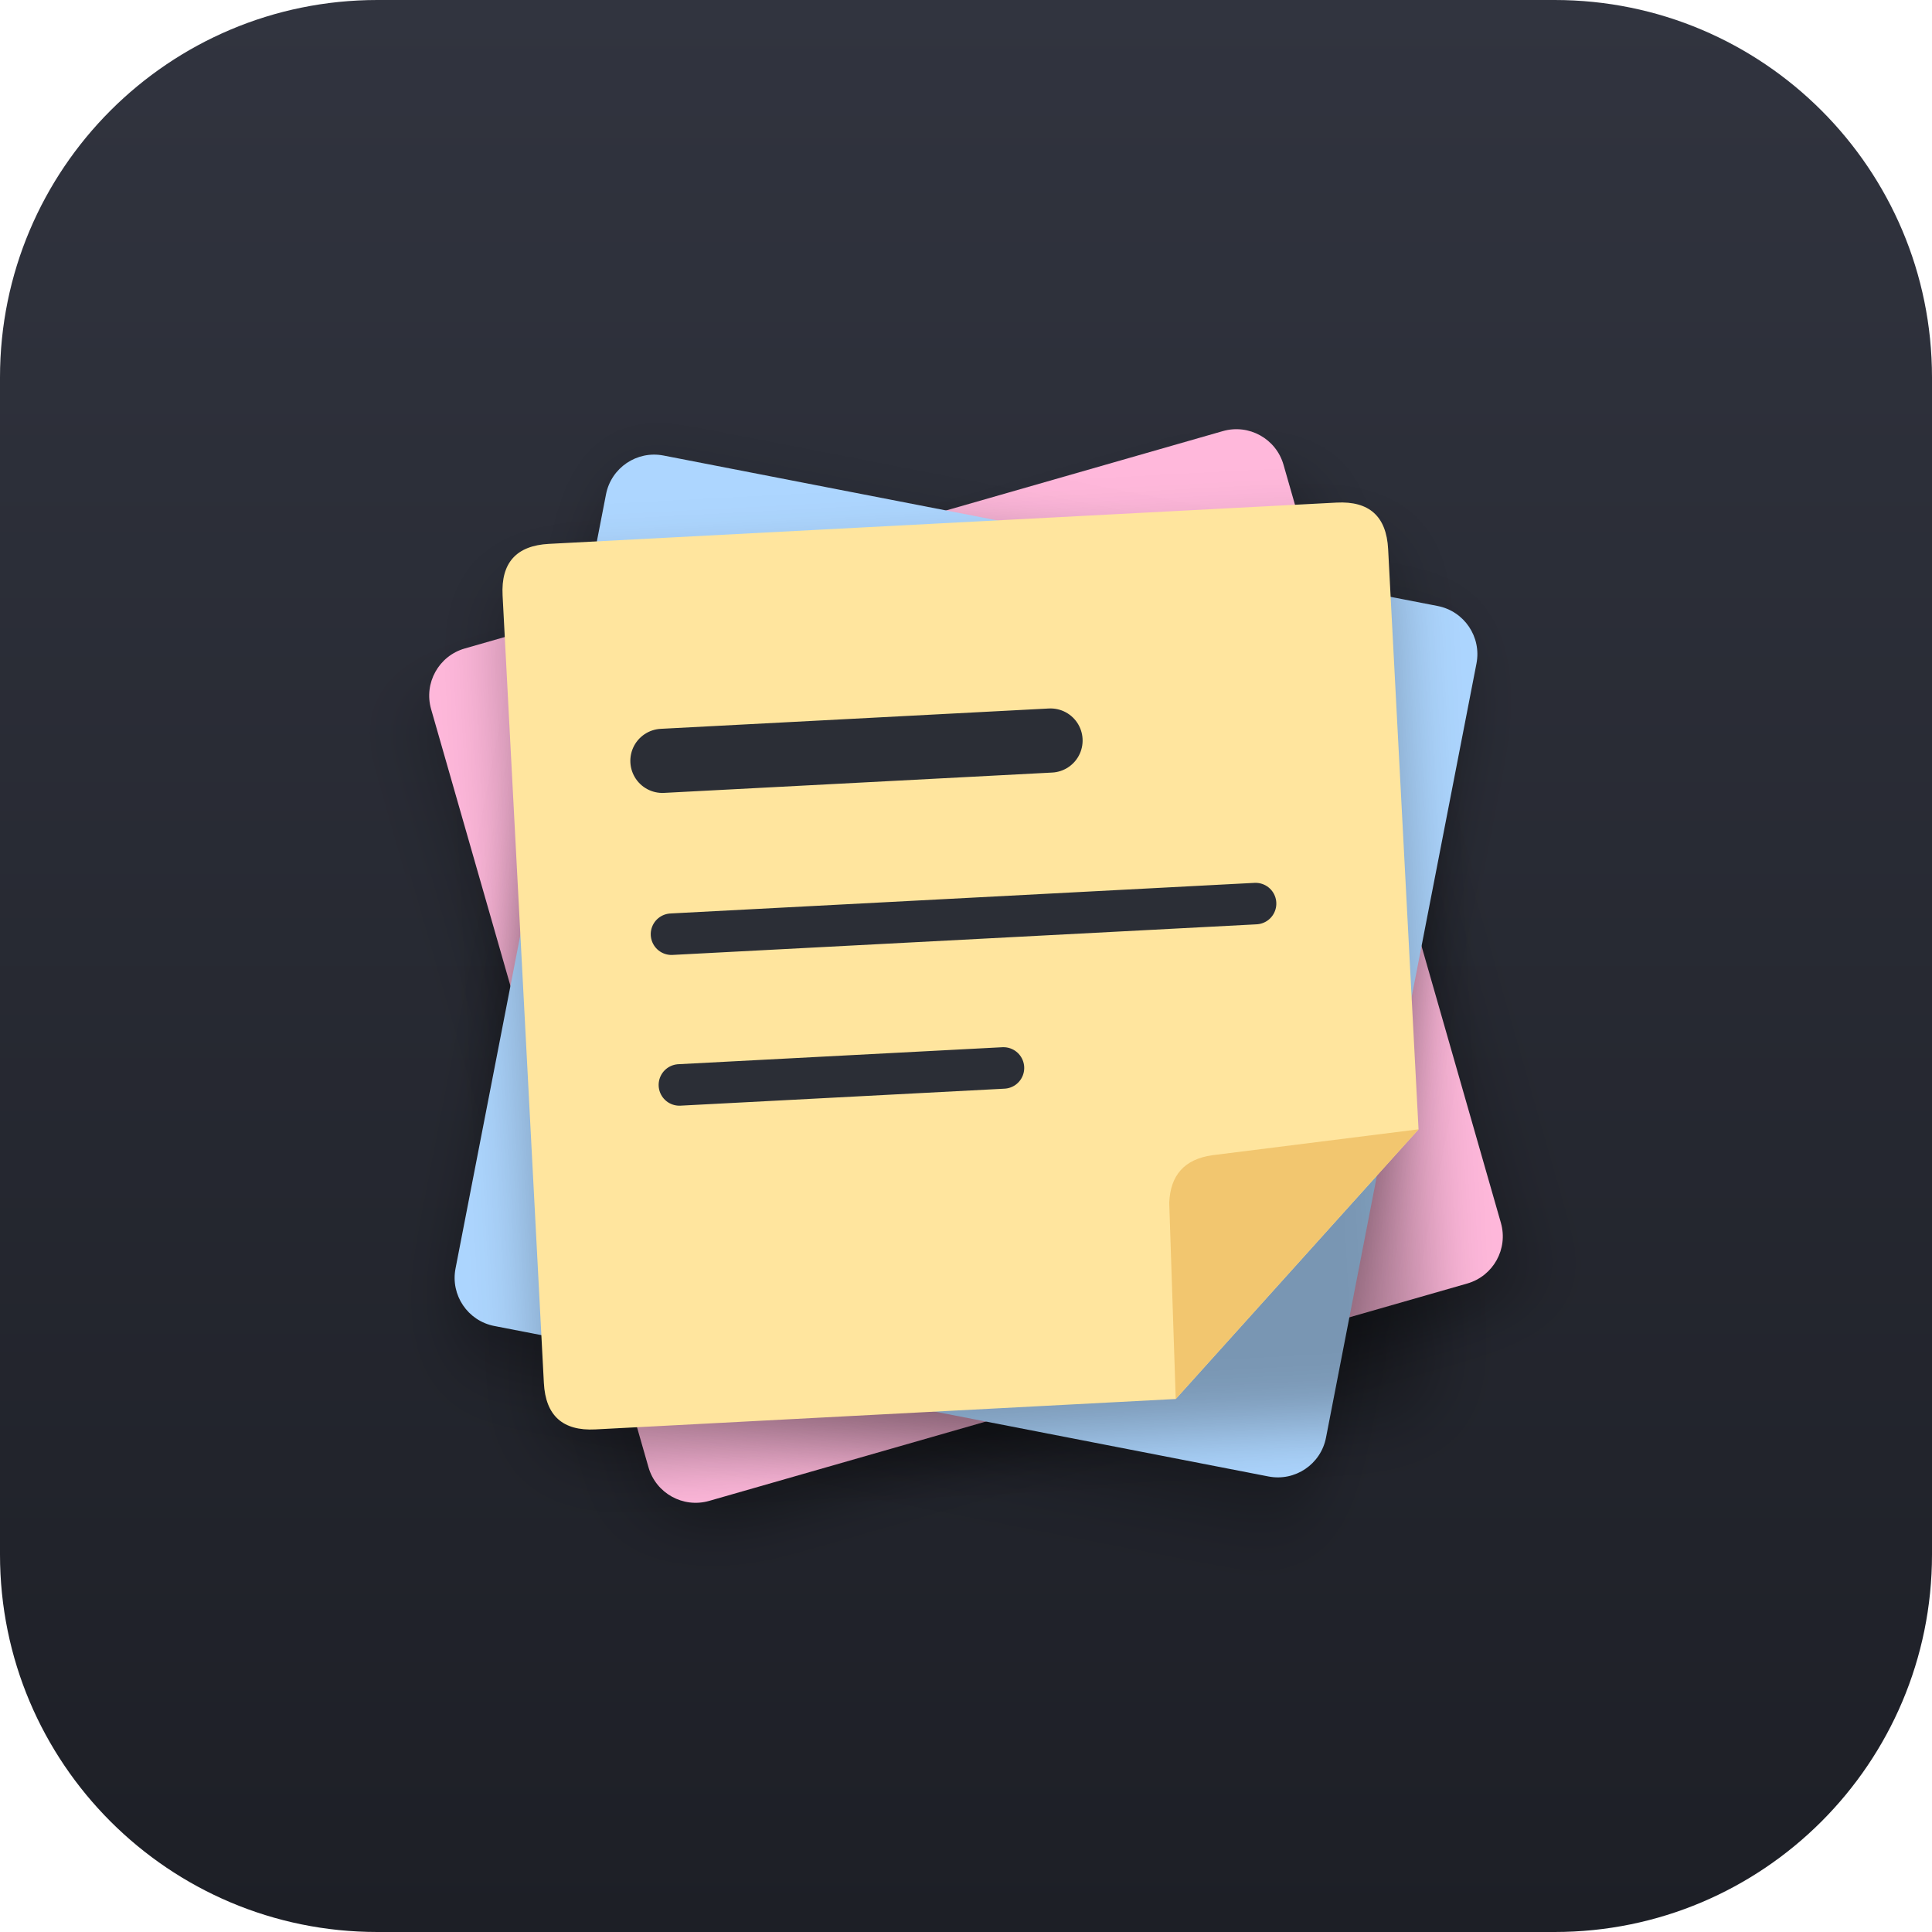
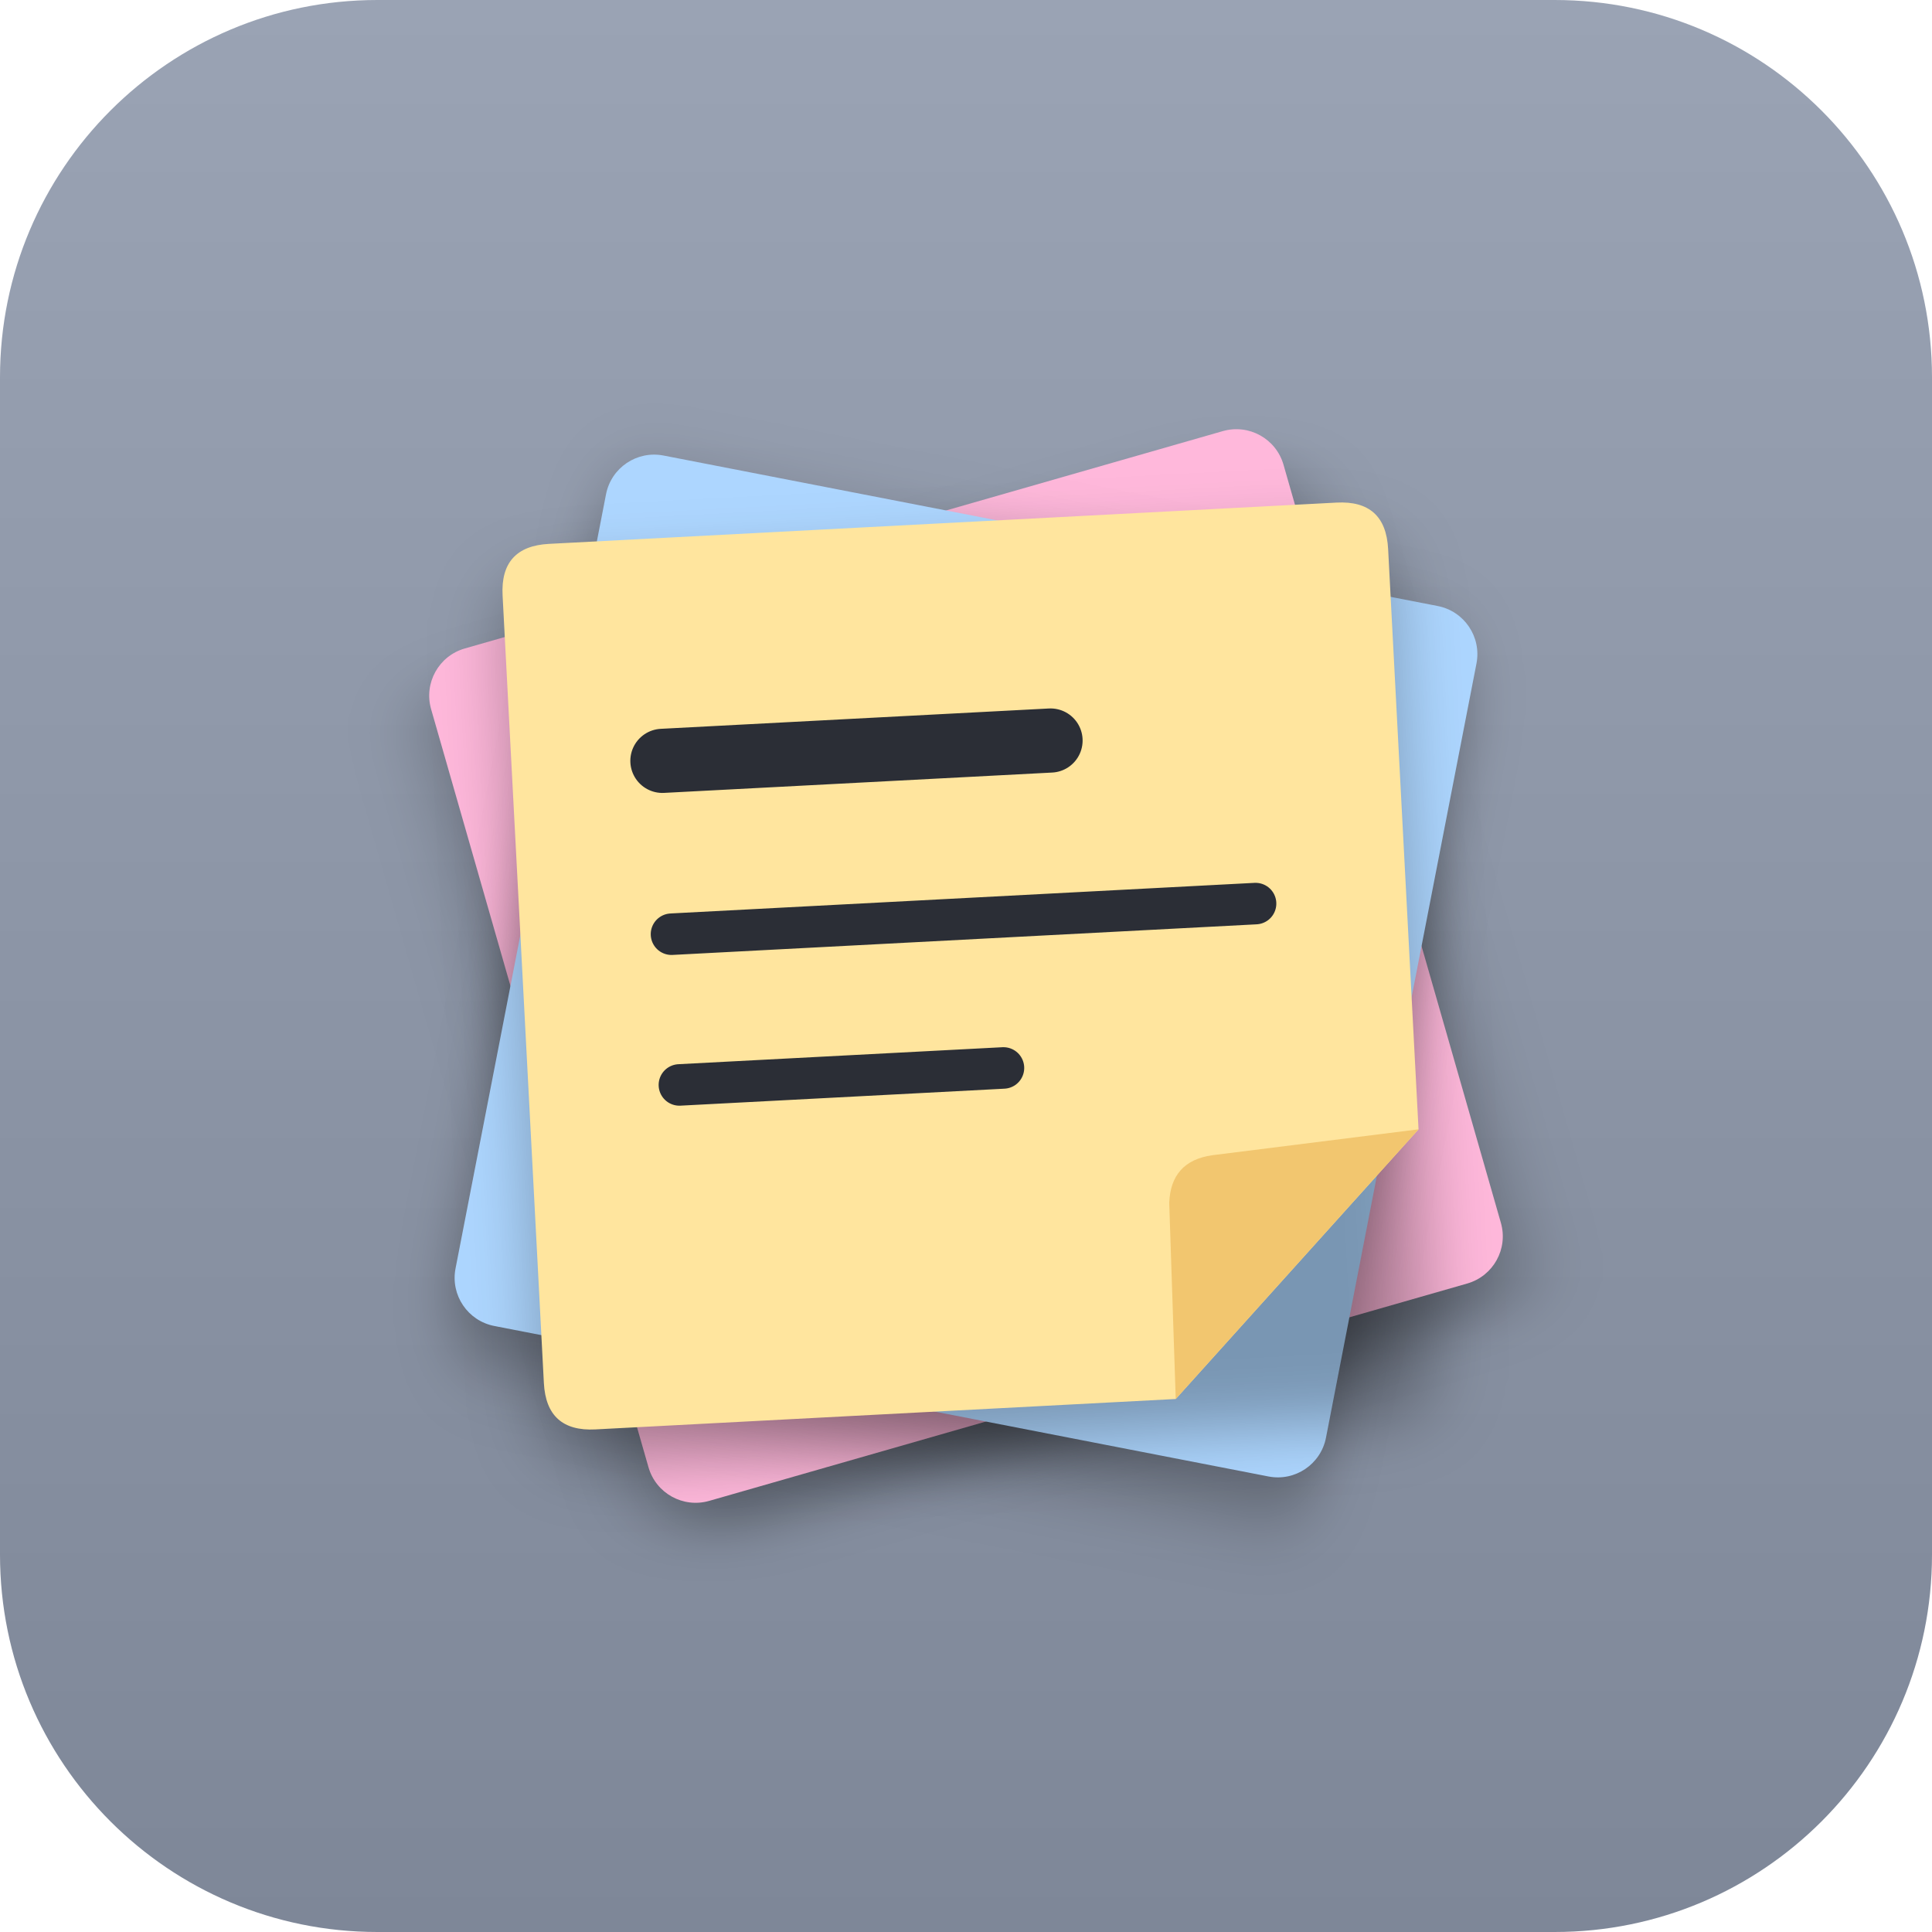
<svg xmlns="http://www.w3.org/2000/svg" width="1024" height="1024" viewBox="0 0 1024 1024">
  <defs>
    <linearGradient id="ni-bg" x1="0" y1="0" x2="0" y2="1024" gradientUnits="userSpaceOnUse">
-       <stop offset="0" stop-color="#31343f" />
-       <stop offset="1" stop-color="#1d1f26" />
+       <stop offset="0" stop-color="#9aa3b4" />
+       <stop offset="1" stop-color="#7e8798" />
    </linearGradient>
    <filter id="ni-soft" x="-30%" y="-30%" width="160%" height="160%">
      <feGaussianBlur stdDeviation="18" />
    </filter>
  </defs>
  <rect width="1024" height="1024" rx="200" ry="200" fill="url(#ni-bg)" />
  <g transform="rotate(-16 512 512)">
    <rect x="277" y="277" width="470" height="470" rx="26" fill="#000000" opacity="0.30" filter="url(#ni-soft)" transform="translate(0 18)" />
    <rect x="277" y="277" width="470" height="470" rx="26" fill="#ffb8db" />
  </g>
  <g transform="rotate(11 512 512)">
    <rect x="277" y="277" width="470" height="470" rx="26" fill="#000000" opacity="0.30" filter="url(#ni-soft)" transform="translate(0 18)" />
    <rect x="277" y="277" width="470" height="470" rx="26" fill="#add6ff" />
  </g>
  <g transform="rotate(-3 512 512)">
    <rect x="277" y="277" width="470" height="470" rx="26" fill="#000000" opacity="0.30" filter="url(#ni-soft)" transform="translate(0 18)" />
    <path d="M 303 277              L 721 277 Q 747 277 747 303              L 747 611 L 611 747              L 303 747 Q 277 747 277 721              L 277 303 Q 277 277 303 277 Z" fill="#ffe59e" />
    <path d="M 611 747 L 747 611 L 637 619 Q 615 621 613 643 Z" fill="#f2c66f" />
    <g stroke="#2b2e36" stroke-linecap="round" fill="none">
      <line x1="357" y1="395" x2="563" y2="395" stroke-width="34" />
      <line x1="357" y1="487" x2="667" y2="487" stroke-width="22" />
      <line x1="357" y1="567" x2="529" y2="567" stroke-width="22" />
    </g>
  </g>
</svg>
